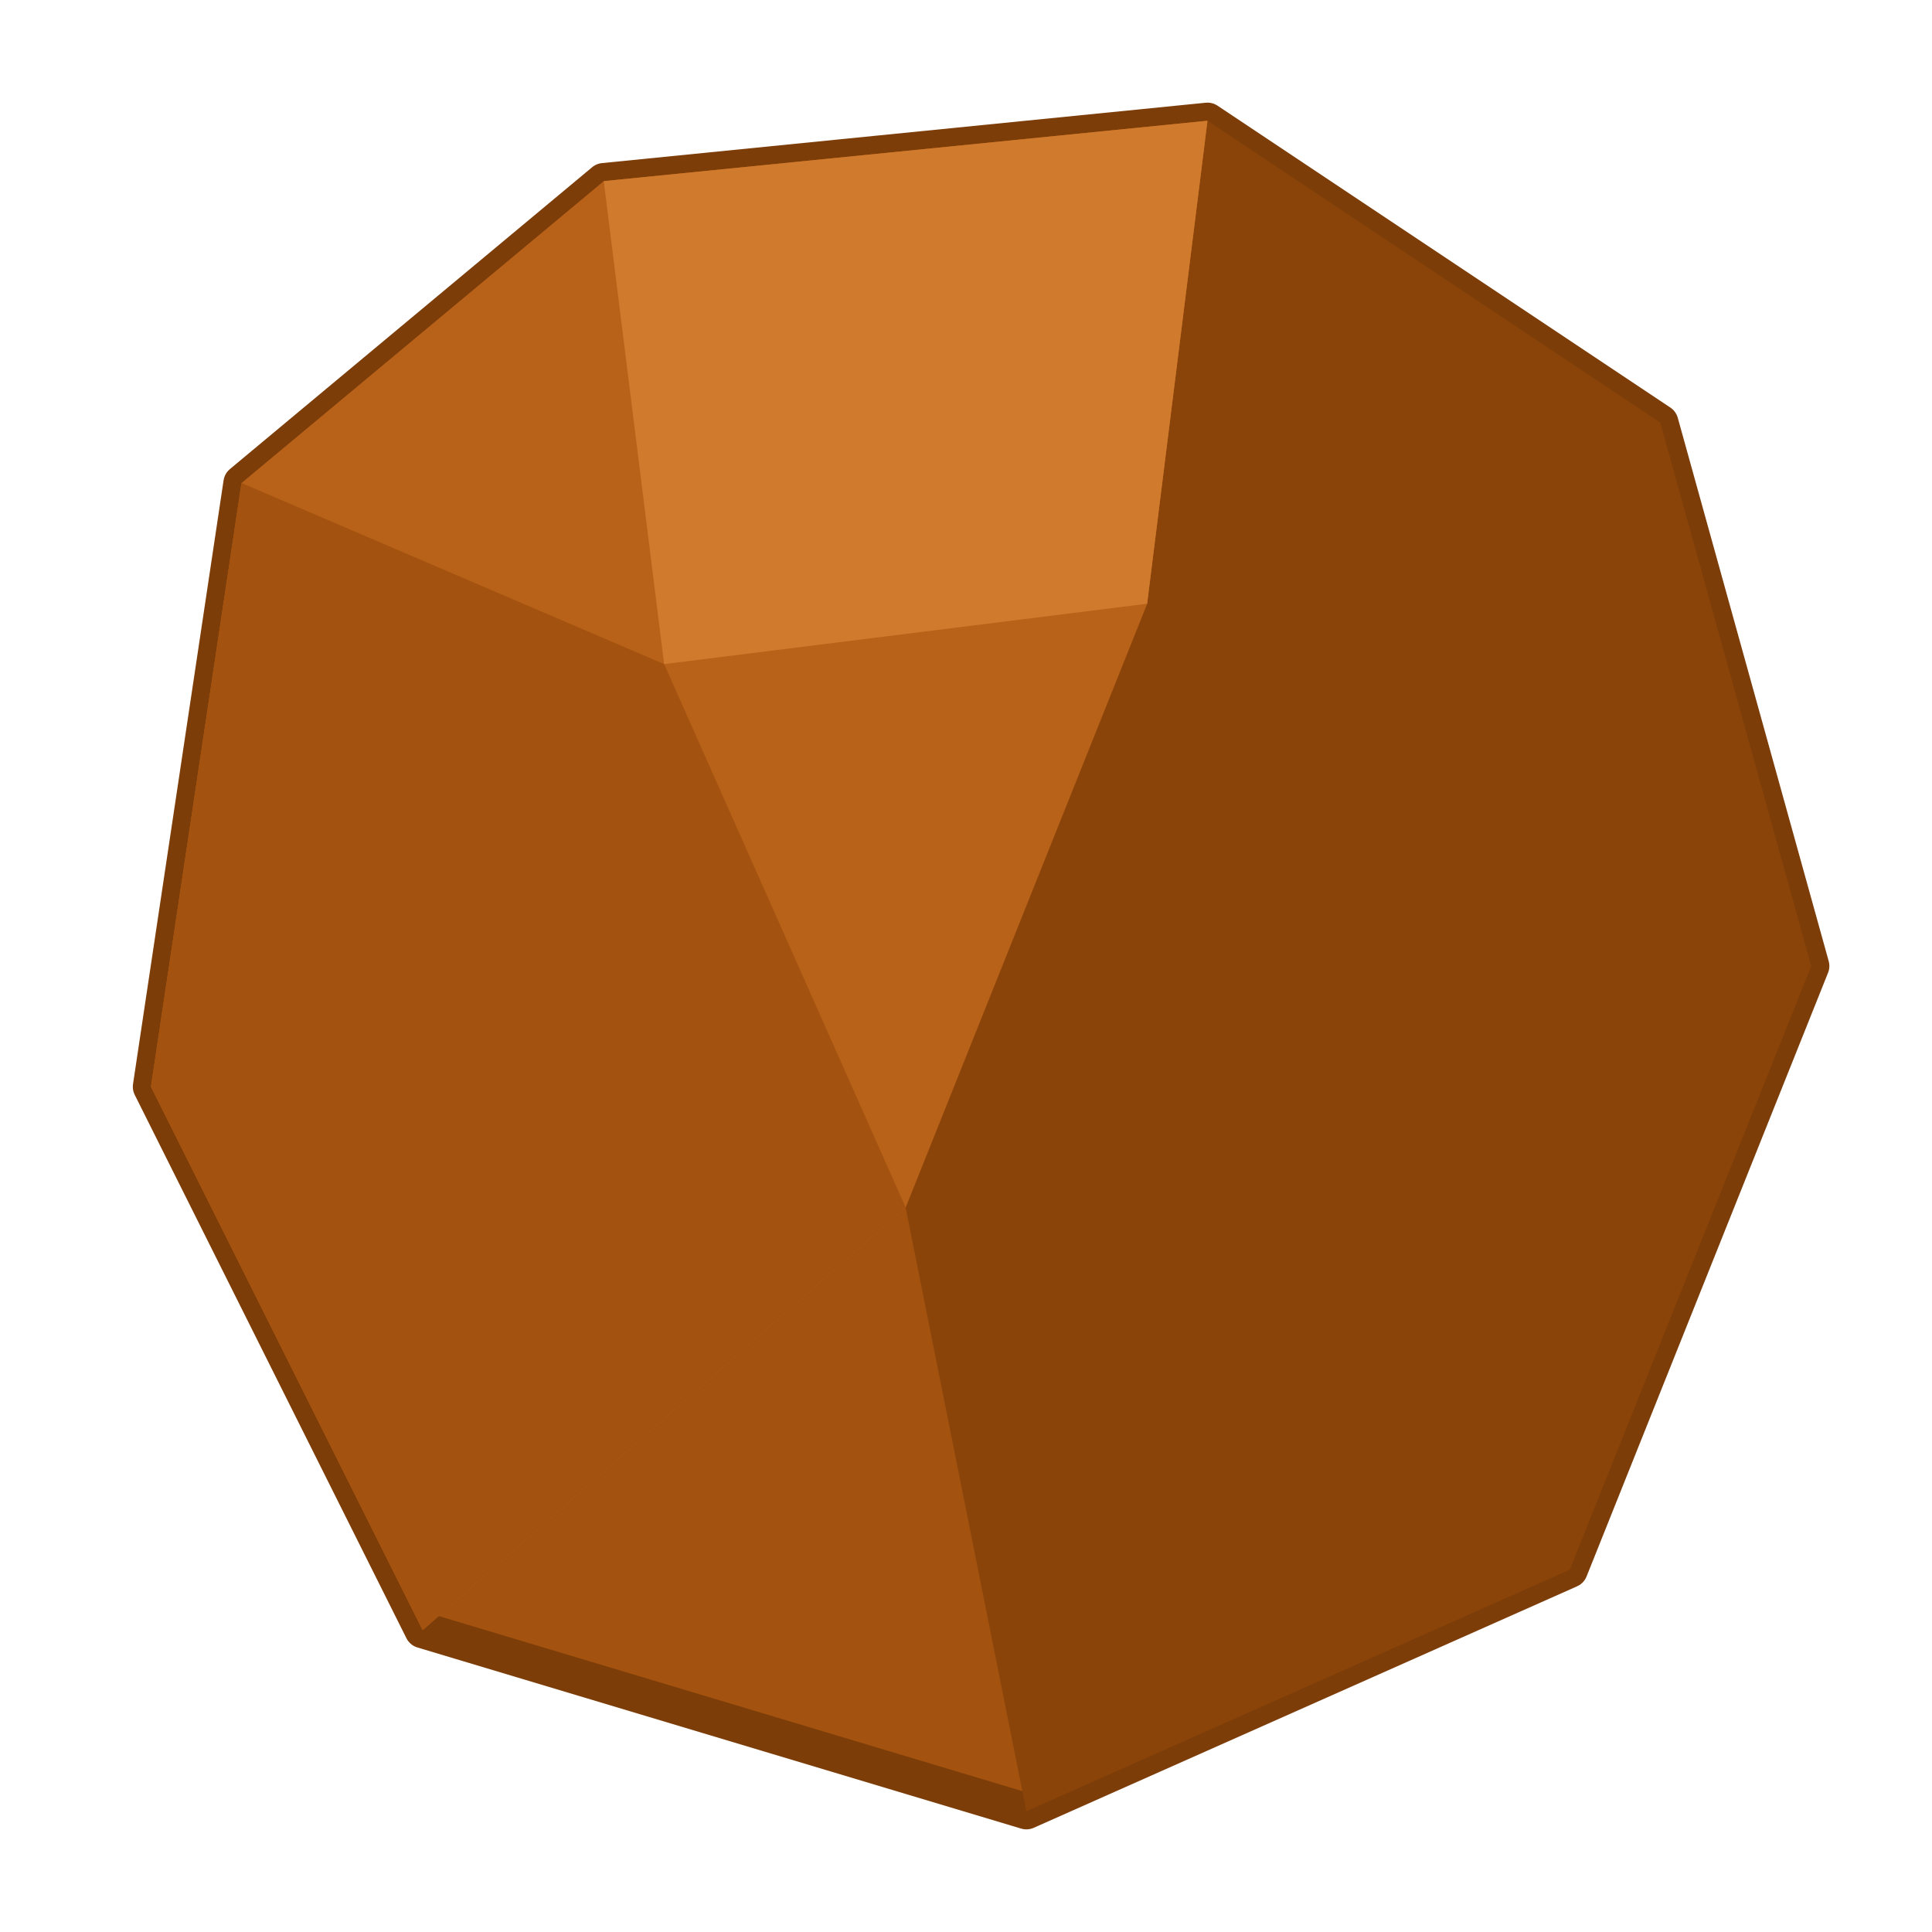
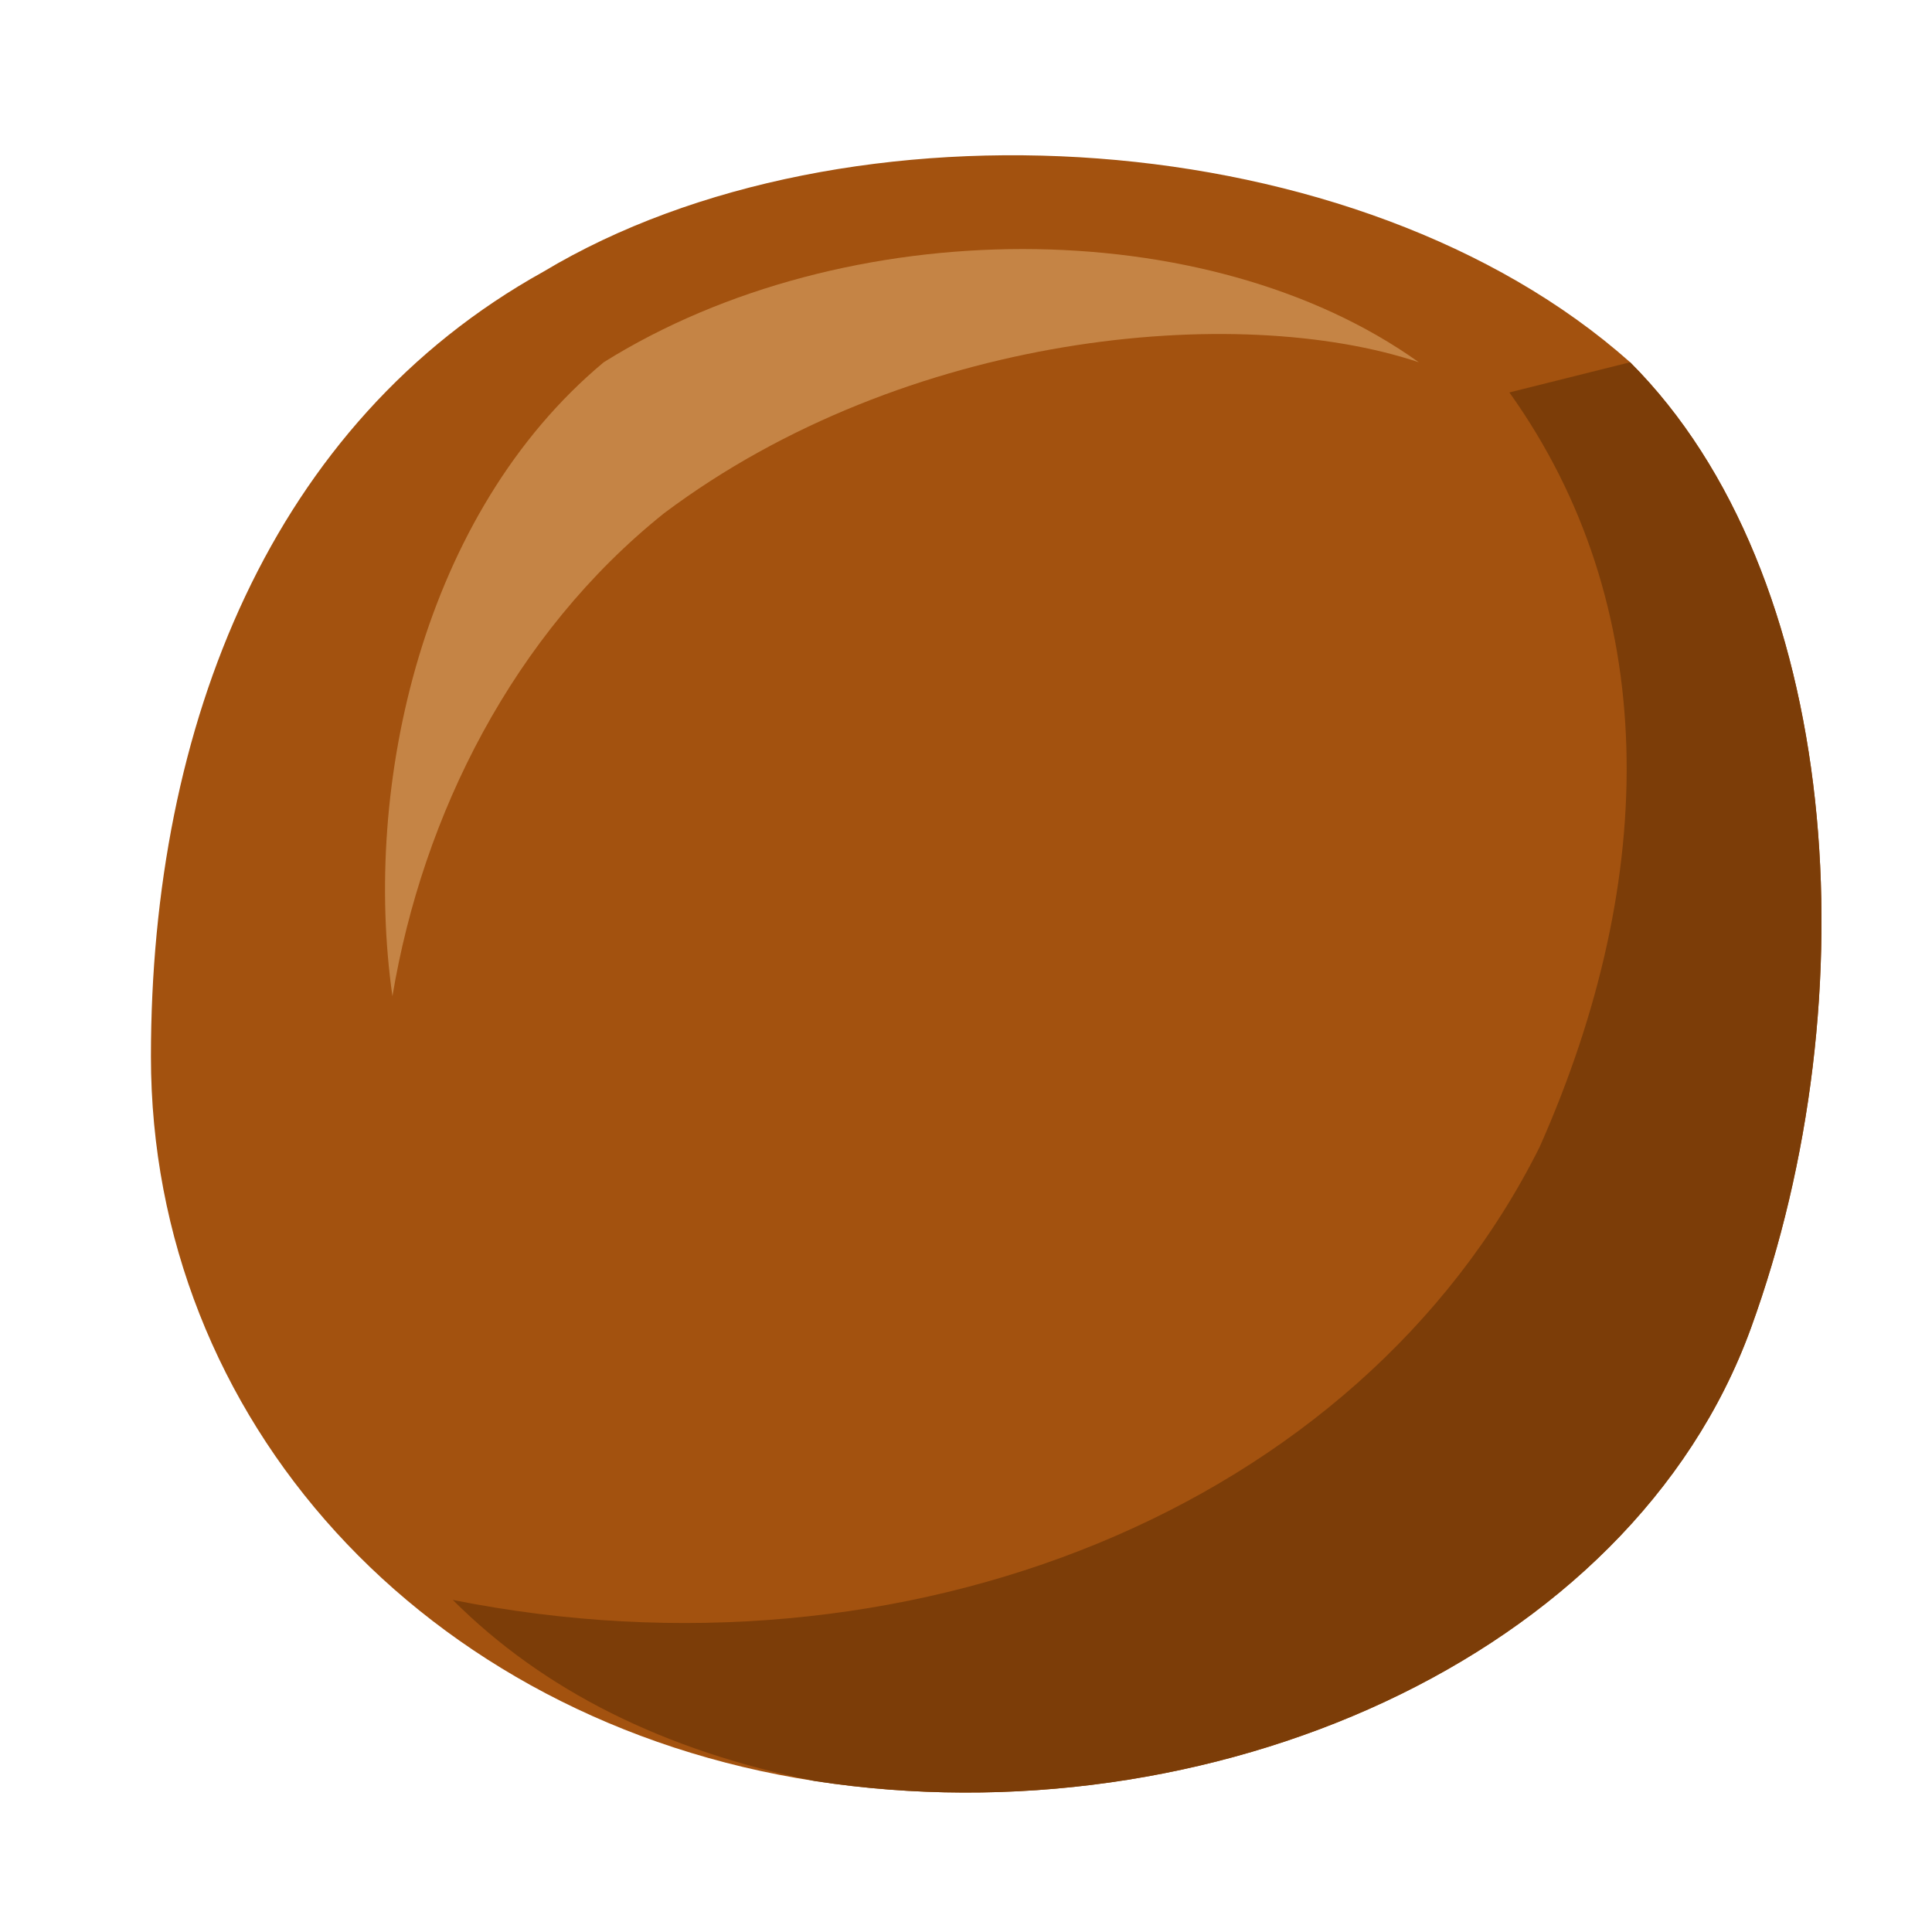
<svg xmlns="http://www.w3.org/2000/svg" viewBox="0 0 64 64" role="img" aria-label="Cave Walls">
-   <path d="M20 6 L40 4 L55 14 L60 32 L52 52 L34 60 L14 54 L5 36 L8 16 Z" fill="#a3520f" stroke="#7c3d08" stroke-width="1.2" stroke-linejoin="round" />
-   <path d="M40 4 L55 14 L60 32 L52 52 L34 60 L30 40 L38 20 Z" fill="#8a4409" />
-   <path d="M20 6 L40 4 L38 20 L30 40 L14 54 L5 36 L8 16 Z" fill="#b86119" />
-   <path d="M20 6 L40 4 L38 20 L22 22 Z" fill="#cf7a2c" />
-   <path d="M8 16 L22 22 L30 40 L14 54 L5 36 Z" fill="#a3520f" />
+   <path d="M18 9 C28 3 45 4 54 12 C61 19 62 33 58 44 C54 55 40 61 27 59 C14 57 5 47 5 35 C5 24 9 14 18 9 Z" fill="#a3520f" />
+   <path d="M54 12 C61 19 62 33 58 44 C54 55 40 61 27 59 C22 58 18 56 15 53 C30 56 45 50 51 38 C55 29 55 20 50 13 Z" fill="#7c3d08" />
+   <path d="M20 12 C28 7 40 7 47 12 C41 10 30 11 22 17 C17 21 14 27 13 33 C12 26 14 17 20 12 Z" fill="#c98a4b" opacity=".9" />
</svg>
